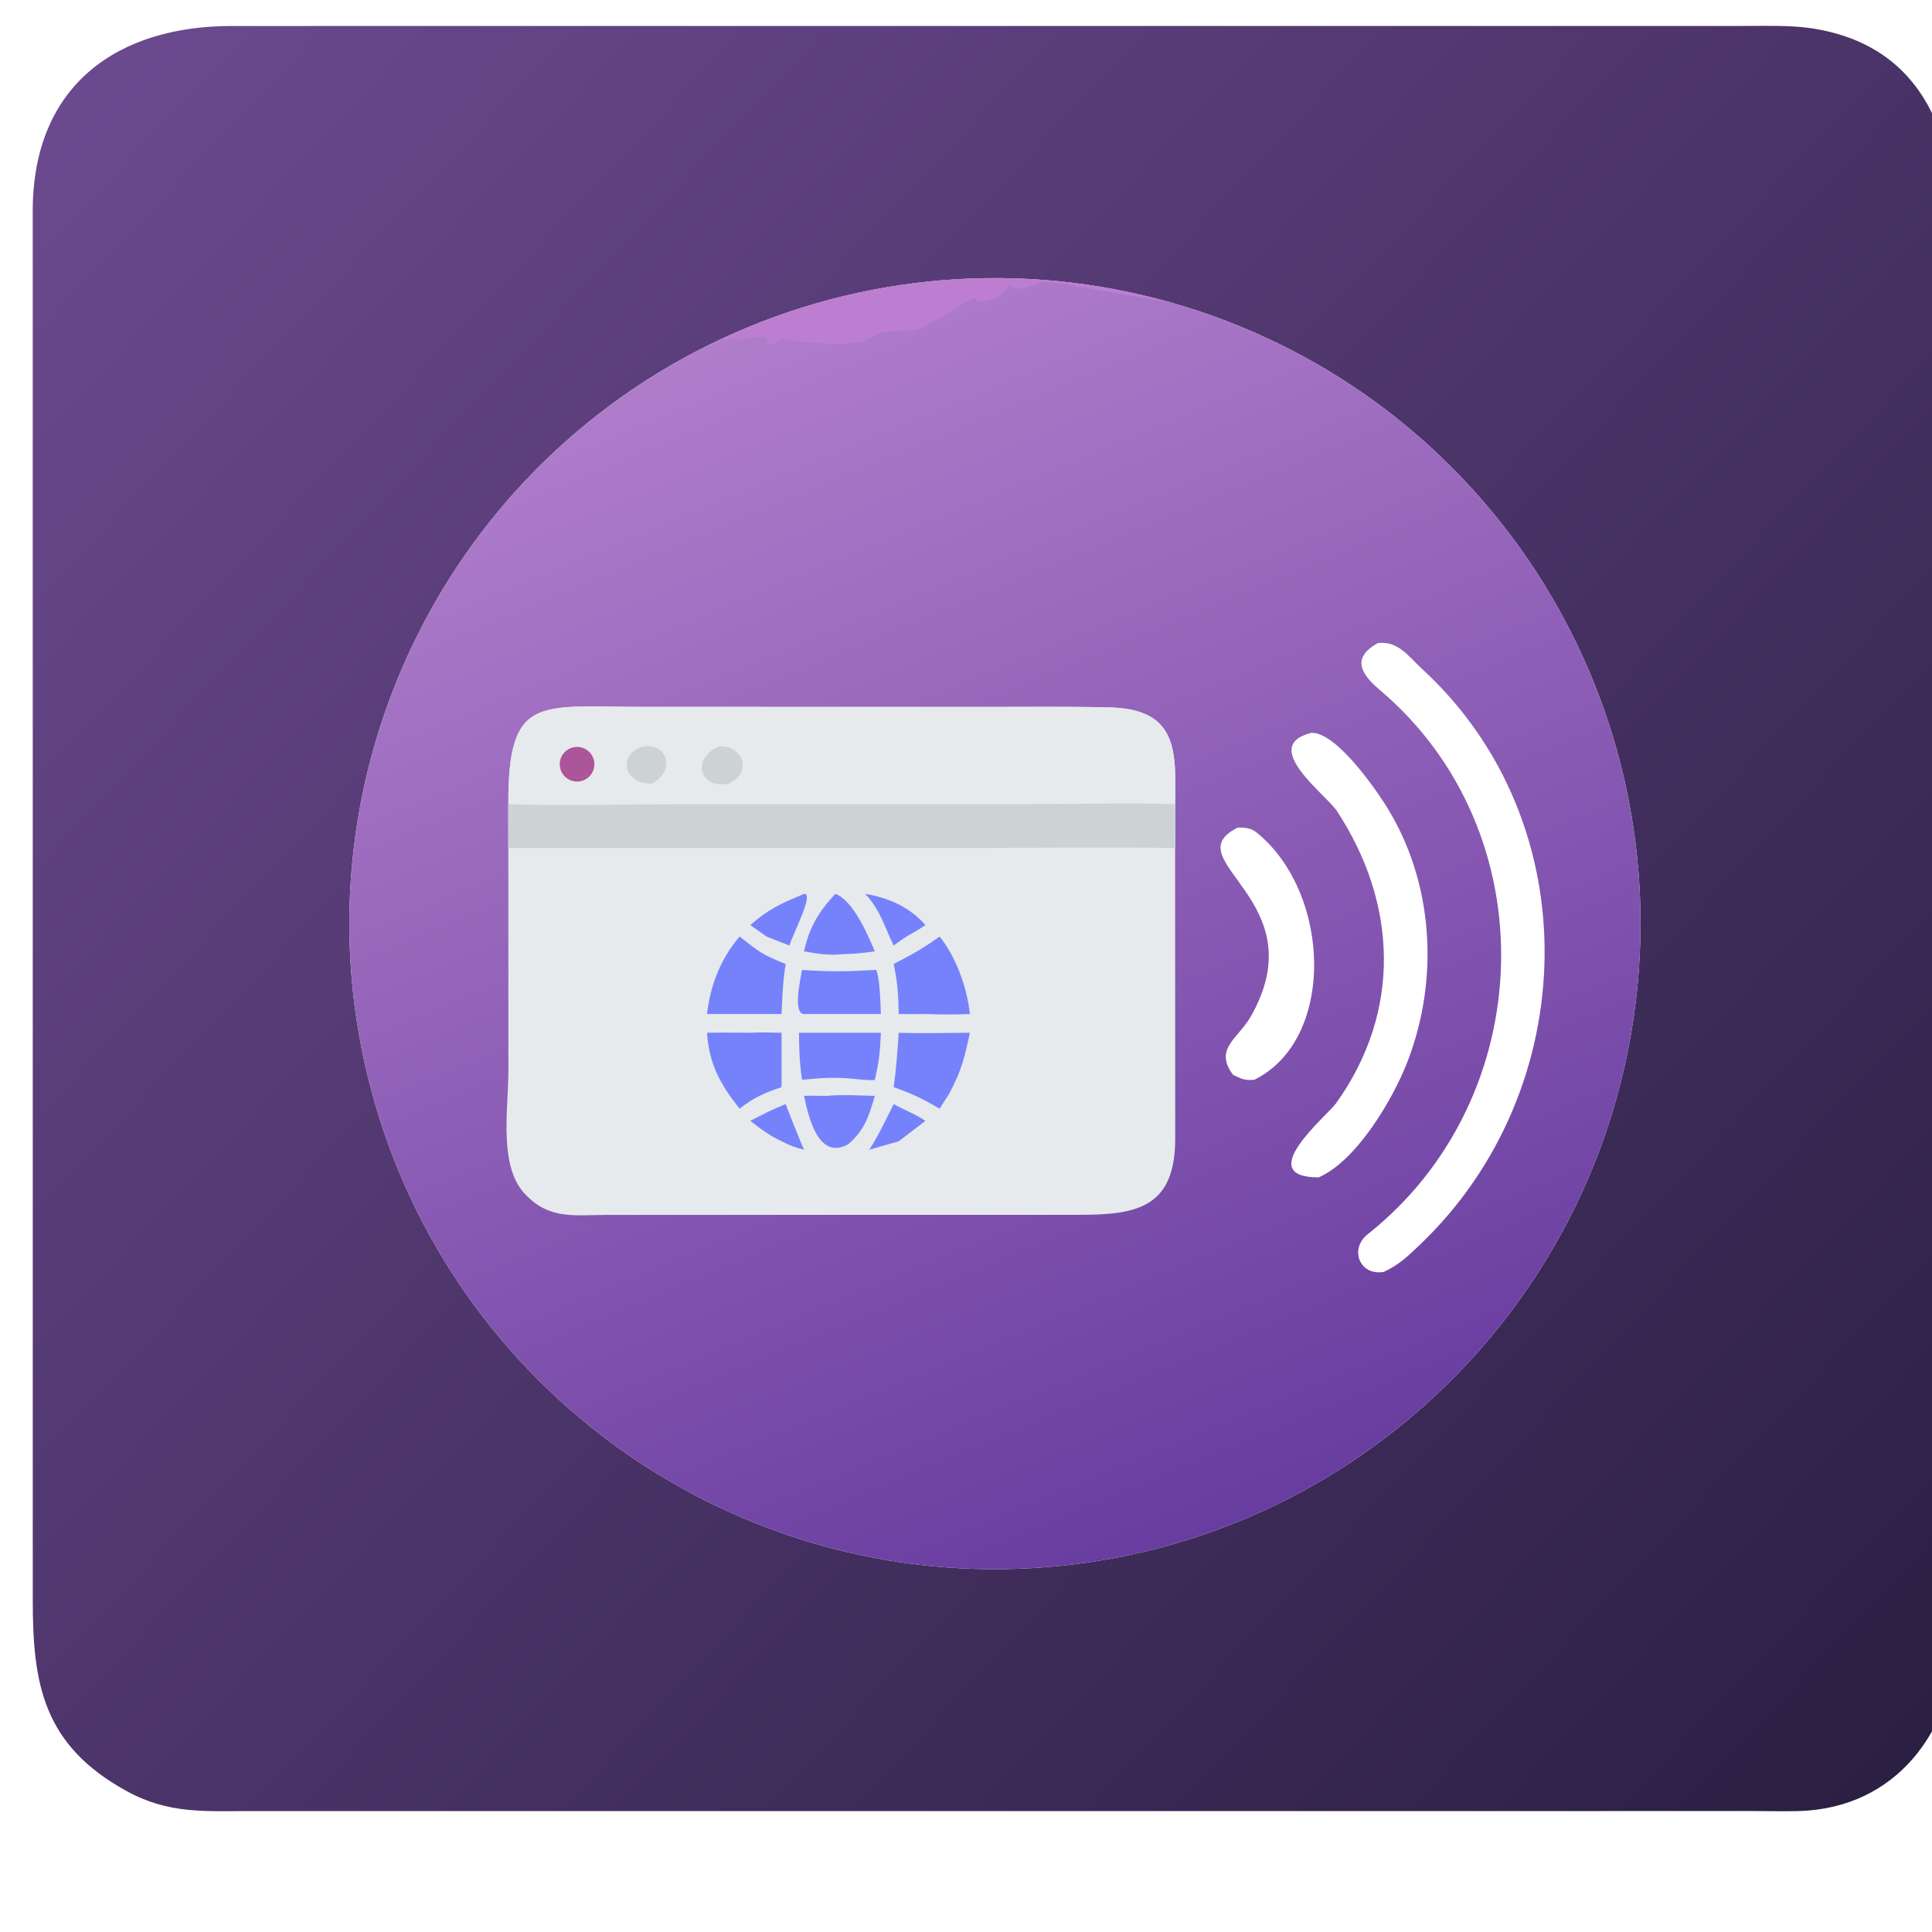
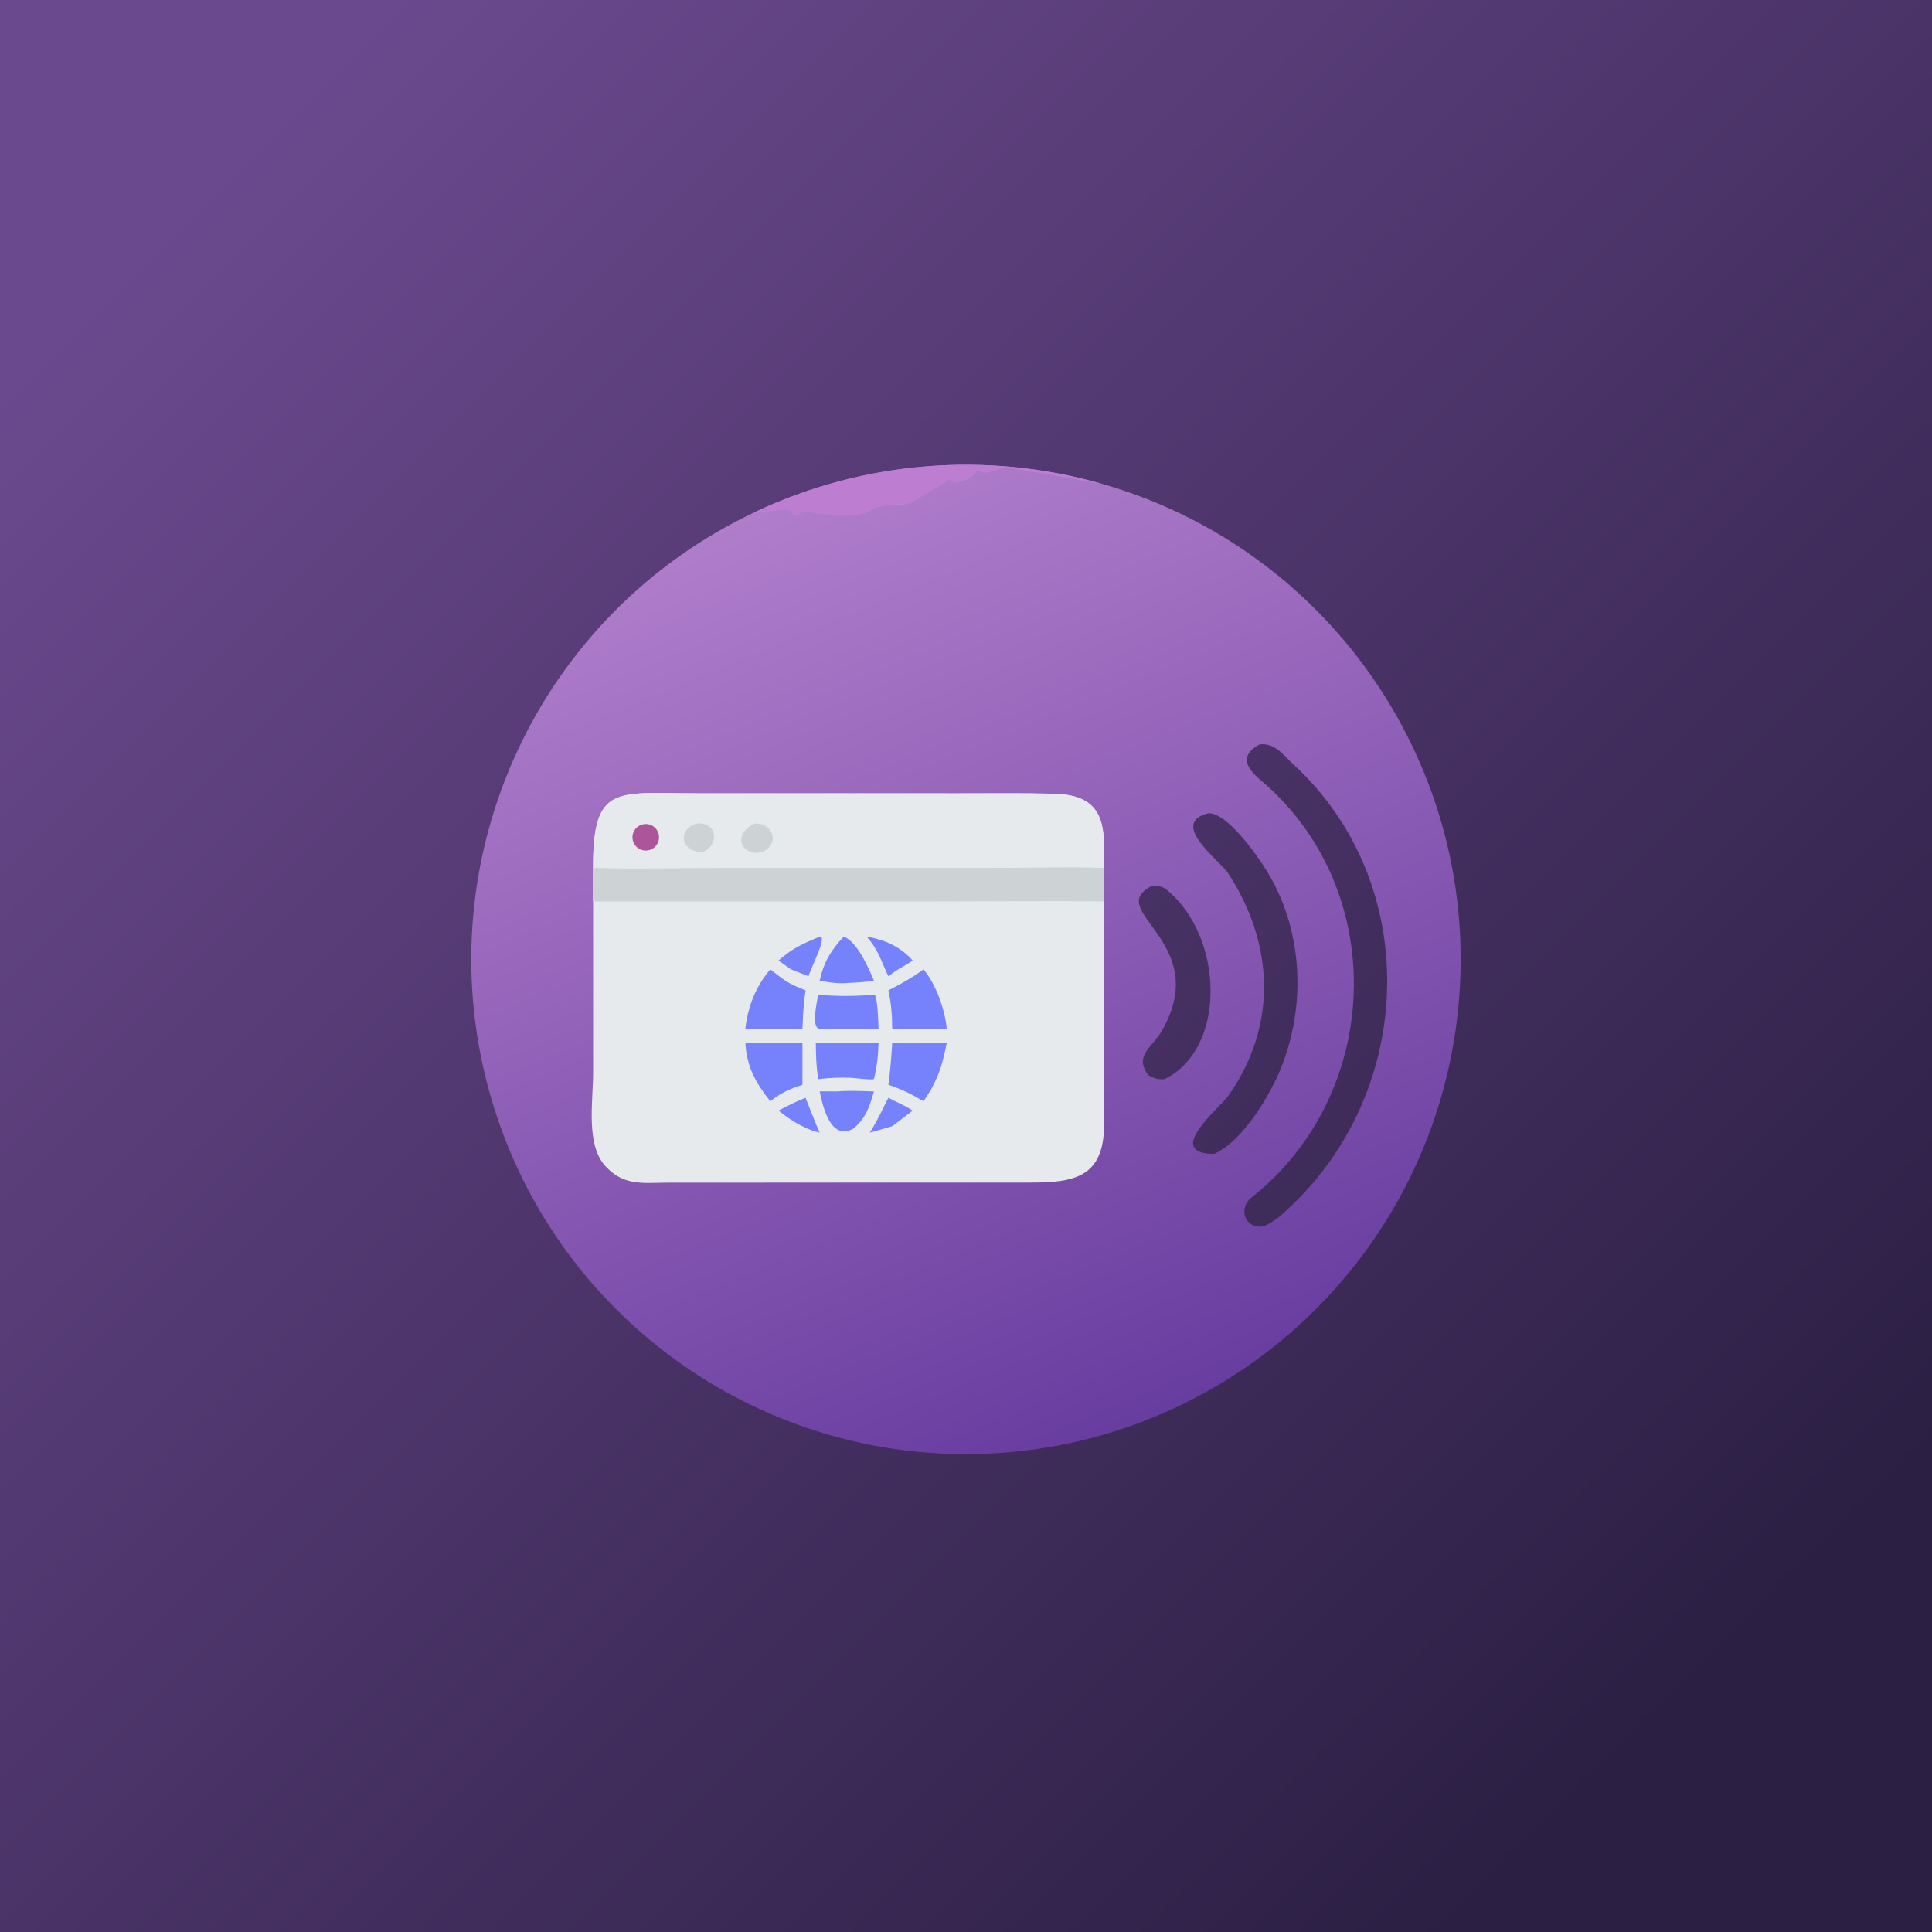
- <svg xmlns="http://www.w3.org/2000/svg" width="1024" height="1024" viewBox="55 68 400 400">
+ <svg xmlns="http://www.w3.org/2000/svg" width="1024" height="1024" viewBox="0 0 512 512">
  <defs>
-     <linearGradient id="gradient_0" gradientUnits="userSpaceOnUse" x1="439.305" y1="425.833" x2="72.928" y2="81.122">
+     <linearGradient id="gradient_bg" gradientUnits="userSpaceOnUse" x1="450" y1="450" x2="50" y2="50">
      <stop offset="0" stop-color="#2B1F43" />
      <stop offset="1" stop-color="#6B498E" />
    </linearGradient>
-   </defs>
-   <path fill="url(#gradient_0)" transform="scale(1.01953 1.01953)" d="M101.269 71.976L407.955 71.966C412.174 71.967 417.438 71.797 421.611 72.41C445.432 75.913 451.316 95.844 451.317 116.052L451.304 398.253C451.258 416.43 440.472 432.825 421.161 434.37C418.205 434.606 413.722 434.489 410.646 434.474L104.85 434.48C95.491 434.481 88.196 435.095 79.69 430.433C62.708 421.123 60.596 408.707 60.6 391.683L60.593 109.402C60.666 83.885 77.922 71.887 101.269 71.976ZM291.82 128.159C261.419 119.523 228.922 122.16 200.311 135.585C142.912 162.518 113.014 226.67 129.305 287.945C145.595 349.22 203.404 390.055 266.6 384.927C329.796 379.799 380.265 330.178 386.463 267.077C392.661 203.977 352.811 145.485 291.82 128.159Z" />
-   <defs>
    <linearGradient id="gradient_1" gradientUnits="userSpaceOnUse" x1="305.809" y1="374.706" x2="205.541" y2="133.486">
      <stop offset="0" stop-color="#683DA0" />
      <stop offset="1" stop-color="#B07DCB" />
    </linearGradient>
  </defs>
-   <path fill="url(#gradient_1)" transform="scale(1.01953 1.01953)" d="M200.311 135.585C228.922 122.16 261.419 119.523 291.82 128.159C352.811 145.485 392.661 203.977 386.463 267.077C380.265 330.178 329.796 379.799 266.6 384.927C203.404 390.055 145.595 349.22 129.305 287.945C113.014 226.67 142.912 162.518 200.311 135.585ZM334.866 325.006C337.93 323.684 340.012 321.651 342.397 319.369C375.214 287.981 376.714 233.761 342.72 202.528C339.971 200.002 337.869 196.779 333.741 197.292C328.373 200.278 330.258 203.51 334.08 206.751C368.268 235.606 366.526 289.756 331.665 317.357C328.027 320.237 329.879 325.737 334.866 325.006ZM321.739 305.792C329.45 302.413 336.808 289.934 339.742 282.366C346.288 265.481 345.111 245.675 335.356 230.237C332.859 226.285 325.095 215.28 320.215 215.525C309.616 218.189 323.237 228.035 325.431 231.379C337.658 250.013 338.723 271.97 325.241 290.773C323.45 293.271 308.195 305.795 321.739 305.792ZM308.644 285.978C325.198 277.863 324.372 248.118 309.142 235.767C308.001 234.841 306.743 234.728 305.296 234.761C292.123 241.358 321.516 249.45 307.917 273.17C305.368 277.616 300.386 279.705 304.352 284.974C306.205 285.845 306.605 286.109 308.644 285.978Z" />
-   <path fill="#BD7ED1" transform="scale(1.01953 1.01953)" d="M200.311 135.585C228.922 122.16 261.419 119.523 291.82 128.159C291.542 128.206 269.833 124.211 266.641 123.905C265.034 123.751 261.464 126.285 259.237 124.732L259.223 124.084L259.055 124.414C257.378 127.665 252.16 128.709 251.812 127.085C248.288 129.026 245.002 131.263 241.41 133.123C238.961 134.391 235.732 133.519 233.067 134.272C231.695 134.588 230.218 135.741 228.906 136.109C225.584 136.894 217.013 136.383 213.523 135.57C212.102 135.24 210.57 138.127 209.385 135.288C208.015 134.652 203.687 135.895 202.881 135.442L203.119 134.622L202.805 134.74L202.899 135.452C202.396 135.714 200.856 135.666 200.311 135.585Z" />
-   <path fill="#E6EAEC" transform="scale(1.01953 1.01953)" d="M157.179 230.012C157.083 207.795 163.396 210.216 183.924 210.241L254.311 210.255C262.599 210.249 270.949 210.159 279.228 210.348C293.275 210.669 292.743 219.381 292.581 230.012L292.581 238.9L292.601 297.963C292.574 311.963 284.776 313.404 273.087 313.396L177.251 313.409C170.804 313.421 165.64 314.413 160.813 309.432C155.08 303.813 157.18 292.04 157.187 284.247L157.179 238.9L157.179 230.012Z" />
-   <path fill="#E6EAEC" transform="scale(1.01953 1.01953)" d="M157.179 230.012C157.083 207.795 163.396 210.216 183.924 210.241L254.311 210.255C262.599 210.249 270.949 210.159 279.228 210.348C293.275 210.669 292.743 219.381 292.581 230.012L292.581 238.9C277.808 238.696 262.403 238.901 247.594 238.9L157.179 238.9L157.179 230.012Z" />
-   <path fill="#CDD2D4" transform="scale(1.01953 1.01953)" d="M157.179 230.012C167.915 230.374 181.186 230.011 192.078 230.012L262.988 230.013C272.262 230.011 283.52 229.678 292.581 230.012L292.581 238.9C277.808 238.696 262.403 238.901 247.594 238.9L157.179 238.9L157.179 230.012Z" />
-   <path fill="#CDD2D4" transform="scale(1.01953 1.01953)" d="M199.987 218.269C204.859 217.954 206.877 223.638 201.916 225.832C196.238 227.036 194.052 220.917 199.987 218.269Z" />
-   <path fill="#CDD2D4" transform="scale(1.01953 1.01953)" d="M184.543 218.269C189.861 217.605 190.984 223.638 186.24 225.832C180.322 225.861 179.468 219.814 184.543 218.269Z" />
-   <path fill="#AC559A" transform="scale(1.01953 1.01953)" d="M170.732 218.397C172.644 218.18 174.376 219.538 174.621 221.446C174.866 223.355 173.534 225.106 171.629 225.379C170.372 225.559 169.116 225.048 168.341 224.042C167.566 223.036 167.394 221.691 167.889 220.522C168.384 219.353 169.47 218.541 170.732 218.397Z" />
-   <path fill="#7682FB" transform="scale(1.01953 1.01953)" d="M206.31 276.424C208.486 276.309 210.488 276.371 212.658 276.424L212.658 287.475C209.296 288.578 206.922 289.621 204.138 291.846C200.219 286.9 197.936 282.789 197.528 276.424C200.353 276.349 203.466 276.415 206.31 276.424Z" />
-   <path fill="#7682FB" transform="scale(1.01953 1.01953)" d="M204.138 256.891C208.248 260.038 208.292 260.35 213.502 262.468C212.93 265.793 212.8 269.255 212.658 272.622L207.517 272.622L197.528 272.622C198.185 266.769 200.293 261.38 204.138 256.891Z" />
-   <path fill="#7682FB" transform="scale(1.01953 1.01953)" d="M244.753 256.891C248.068 260.918 250.393 267.413 250.902 272.622C247.701 272.751 245.082 272.717 241.875 272.622C240.075 272.652 238.251 272.63 236.449 272.622C236.392 268.803 236.237 266.217 235.428 262.468C239.096 260.554 241.388 259.31 244.753 256.891Z" />
-   <path fill="#7682FB" transform="scale(1.01953 1.01953)" d="M236.449 276.424C240.955 276.587 246.33 276.434 250.902 276.424C249.832 281.502 249.21 284.076 246.734 288.746L244.753 291.846C241.374 289.835 239.131 288.762 235.428 287.475C235.927 283.913 236.221 280.026 236.449 276.424Z" />
-   <path fill="#7682FB" transform="scale(1.01953 1.01953)" d="M216.196 276.424L232.829 276.424C232.671 280.204 232.463 282.306 231.603 285.978C230.835 286.236 226.926 285.711 225.793 285.646C222.659 285.467 219.93 285.641 216.816 285.978C216.291 282.289 216.248 280.132 216.196 276.424Z" />
-   <path fill="#7682FB" transform="scale(1.01953 1.01953)" d="M231.603 263.664L231.788 263.616C232.606 264.462 232.772 271.092 232.829 272.622L217.23 272.622C214.868 272.507 216.523 265.458 216.816 263.664C222.618 264.055 225.833 264.004 231.603 263.664Z" />
-   <path fill="#7682FB" transform="scale(1.01953 1.01953)" d="M221.856 289.238C224.603 288.952 228.757 289.154 231.603 289.238C230.377 293.422 229.542 296.202 226.158 299.1C220.093 302.372 218.105 293.422 217.23 289.238C218.569 289.172 220.458 289.245 221.856 289.238Z" />
-   <path fill="#7682FB" transform="scale(1.01953 1.01953)" d="M223.6 248.213C227.263 249.606 230.167 256.537 231.603 259.881C229.01 260.275 227.735 260.367 225.061 260.464C222.33 260.763 219.898 260.389 217.23 259.881C218.238 255.14 220.235 251.746 223.6 248.213Z" />
-   <path fill="#7682FB" transform="scale(1.01953 1.01953)" d="M217.23 248.213C219.38 248.028 214.917 256.39 214.261 258.716L209.62 256.891L206.31 254.553C210.294 251.105 212.438 250.258 217.23 248.213Z" />
-   <path fill="#7682FB" transform="scale(1.01953 1.01953)" d="M229.663 248.213C234.48 249.04 238.599 250.852 241.875 254.553C241.114 255.077 240.28 255.574 239.492 256.063C237.801 256.95 236.976 257.572 235.428 258.716C233.321 254.395 232.906 251.864 229.663 248.213Z" />
-   <path fill="#7682FB" transform="scale(1.01953 1.01953)" d="M235.428 290.916C237.692 292.156 239.559 292.799 241.875 294.313L236.449 298.46L230.48 300.172C232.318 297.361 233.888 293.962 235.428 290.916Z" />
-   <path fill="#7682FB" transform="scale(1.01953 1.01953)" d="M213.502 290.916C213.428 290.854 216.7 299.125 217.23 300.172C215.199 299.664 214.497 299.367 212.658 298.46C210.251 297.314 208.394 295.945 206.31 294.313C209.017 292.928 210.634 292.035 213.502 290.916Z" />
+   <rect x="0" y="0" width="512" height="512" fill="url(#gradient_bg)" />
+   <path fill="url(#gradient_1)" d="M200.311 135.585C228.922 122.16 261.419 119.523 291.82 128.159C352.811 145.485 392.661 203.977 386.463 267.077C380.265 330.178 329.796 379.799 266.6 384.927C203.404 390.055 145.595 349.22 129.305 287.945C113.014 226.67 142.912 162.518 200.311 135.585ZM334.866 325.006C337.93 323.684 340.012 321.651 342.397 319.369C375.214 287.981 376.714 233.761 342.72 202.528C339.971 200.002 337.869 196.779 333.741 197.292C328.373 200.278 330.258 203.51 334.08 206.751C368.268 235.606 366.526 289.756 331.665 317.357C328.027 320.237 329.879 325.737 334.866 325.006ZM321.739 305.792C329.45 302.413 336.808 289.934 339.742 282.366C346.288 265.481 345.111 245.675 335.356 230.237C332.859 226.285 325.095 215.28 320.215 215.525C309.616 218.189 323.237 228.035 325.431 231.379C337.658 250.013 338.723 271.97 325.241 290.773C323.45 293.271 308.195 305.795 321.739 305.792ZM308.644 285.978C325.198 277.863 324.372 248.118 309.142 235.767C308.001 234.841 306.743 234.728 305.296 234.761C292.123 241.358 321.516 249.45 307.917 273.17C305.368 277.616 300.386 279.705 304.352 284.974C306.205 285.845 306.605 286.109 308.644 285.978Z" />
+   <path fill="#BD7ED1" d="M200.311 135.585C228.922 122.16 261.419 119.523 291.82 128.159C291.542 128.206 269.833 124.211 266.641 123.905C265.034 123.751 261.464 126.285 259.237 124.732L259.223 124.084L259.055 124.414C257.378 127.665 252.16 128.709 251.812 127.085C248.288 129.026 245.002 131.263 241.41 133.123C238.961 134.391 235.732 133.519 233.067 134.272C231.695 134.588 230.218 135.741 228.906 136.109C225.584 136.894 217.013 136.383 213.523 135.57C212.102 135.24 210.57 138.127 209.385 135.288C208.015 134.652 203.687 135.895 202.881 135.442L203.119 134.622L202.805 134.74L202.899 135.452C202.396 135.714 200.856 135.666 200.311 135.585Z" />
+   <path fill="#E6EAEC" d="M157.179 230.012C157.083 207.795 163.396 210.216 183.924 210.241L254.311 210.255C262.599 210.249 270.949 210.159 279.228 210.348C293.275 210.669 292.743 219.381 292.581 230.012L292.581 238.9L292.601 297.963C292.574 311.963 284.776 313.404 273.087 313.396L177.251 313.409C170.804 313.421 165.64 314.413 160.813 309.432C155.08 303.813 157.18 292.04 157.187 284.247L157.179 238.9L157.179 230.012Z" />
+   <path fill="#E6EAEC" d="M157.179 230.012C157.083 207.795 163.396 210.216 183.924 210.241L254.311 210.255C262.599 210.249 270.949 210.159 279.228 210.348C293.275 210.669 292.743 219.381 292.581 230.012L292.581 238.9C277.808 238.696 262.403 238.901 247.594 238.9L157.179 238.9L157.179 230.012Z" />
+   <path fill="#CDD2D4" d="M157.179 230.012C167.915 230.374 181.186 230.011 192.078 230.012L262.988 230.013C272.262 230.011 283.52 229.678 292.581 230.012L292.581 238.9C277.808 238.696 262.403 238.901 247.594 238.9L157.179 238.9L157.179 230.012Z" />
+   <path fill="#CDD2D4" d="M199.987 218.269C204.859 217.954 206.877 223.638 201.916 225.832C196.238 227.036 194.052 220.917 199.987 218.269Z" />
+   <path fill="#CDD2D4" d="M184.543 218.269C189.861 217.605 190.984 223.638 186.24 225.832C180.322 225.861 179.468 219.814 184.543 218.269Z" />
+   <path fill="#AC559A" d="M170.732 218.397C172.644 218.18 174.376 219.538 174.621 221.446C174.866 223.355 173.534 225.106 171.629 225.379C170.372 225.559 169.116 225.048 168.341 224.042C167.566 223.036 167.394 221.691 167.889 220.522C168.384 219.353 169.47 218.541 170.732 218.397Z" />
+   <path fill="#7682FB" d="M206.31 276.424C208.486 276.309 210.488 276.371 212.658 276.424L212.658 287.475C209.296 288.578 206.922 289.621 204.138 291.846C200.219 286.9 197.936 282.789 197.528 276.424C200.353 276.349 203.466 276.415 206.31 276.424Z" />
+   <path fill="#7682FB" d="M204.138 256.891C208.248 260.038 208.292 260.35 213.502 262.468C212.93 265.793 212.8 269.255 212.658 272.622L207.517 272.622L197.528 272.622C198.185 266.769 200.293 261.38 204.138 256.891Z" />
+   <path fill="#7682FB" d="M244.753 256.891C248.068 260.918 250.393 267.413 250.902 272.622C247.701 272.751 245.082 272.717 241.875 272.622C240.075 272.652 238.251 272.63 236.449 272.622C236.392 268.803 236.237 266.217 235.428 262.468C239.096 260.554 241.388 259.31 244.753 256.891Z" />
+   <path fill="#7682FB" d="M236.449 276.424C240.955 276.587 246.33 276.434 250.902 276.424C249.832 281.502 249.21 284.076 246.734 288.746L244.753 291.846C241.374 289.835 239.131 288.762 235.428 287.475C235.927 283.913 236.221 280.026 236.449 276.424Z" />
+   <path fill="#7682FB" d="M216.196 276.424L232.829 276.424C232.671 280.204 232.463 282.306 231.603 285.978C230.835 286.236 226.926 285.711 225.793 285.646C222.659 285.467 219.93 285.641 216.816 285.978C216.291 282.289 216.248 280.132 216.196 276.424Z" />
+   <path fill="#7682FB" d="M231.603 263.664L231.788 263.616C232.606 264.462 232.772 271.092 232.829 272.622L217.23 272.622C214.868 272.507 216.523 265.458 216.816 263.664C222.618 264.055 225.833 264.004 231.603 263.664Z" />
+   <path fill="#7682FB" d="M221.856 289.238C224.603 288.952 228.757 289.154 231.603 289.238C230.377 293.422 229.542 296.202 226.158 299.1C220.093 302.372 218.105 293.422 217.23 289.238C218.569 289.172 220.458 289.245 221.856 289.238Z" />
+   <path fill="#7682FB" d="M223.6 248.213C227.263 249.606 230.167 256.537 231.603 259.881C229.01 260.275 227.735 260.367 225.061 260.464C222.33 260.763 219.898 260.389 217.23 259.881C218.238 255.14 220.235 251.746 223.6 248.213Z" />
+   <path fill="#7682FB" d="M217.23 248.213C219.38 248.028 214.917 256.39 214.261 258.716L209.62 256.891L206.31 254.553C210.294 251.105 212.438 250.258 217.23 248.213Z" />
+   <path fill="#7682FB" d="M229.663 248.213C234.48 249.04 238.599 250.852 241.875 254.553C241.114 255.077 240.28 255.574 239.492 256.063C237.801 256.95 236.976 257.572 235.428 258.716C233.321 254.395 232.906 251.864 229.663 248.213Z" />
+   <path fill="#7682FB" d="M235.428 290.916C237.692 292.156 239.559 292.799 241.875 294.313L236.449 298.46L230.48 300.172C232.318 297.361 233.888 293.962 235.428 290.916Z" />
+   <path fill="#7682FB" d="M213.502 290.916C213.428 290.854 216.7 299.125 217.23 300.172C215.199 299.664 214.497 299.367 212.658 298.46C210.251 297.314 208.394 295.945 206.31 294.313C209.017 292.928 210.634 292.035 213.502 290.916Z" />
</svg>
